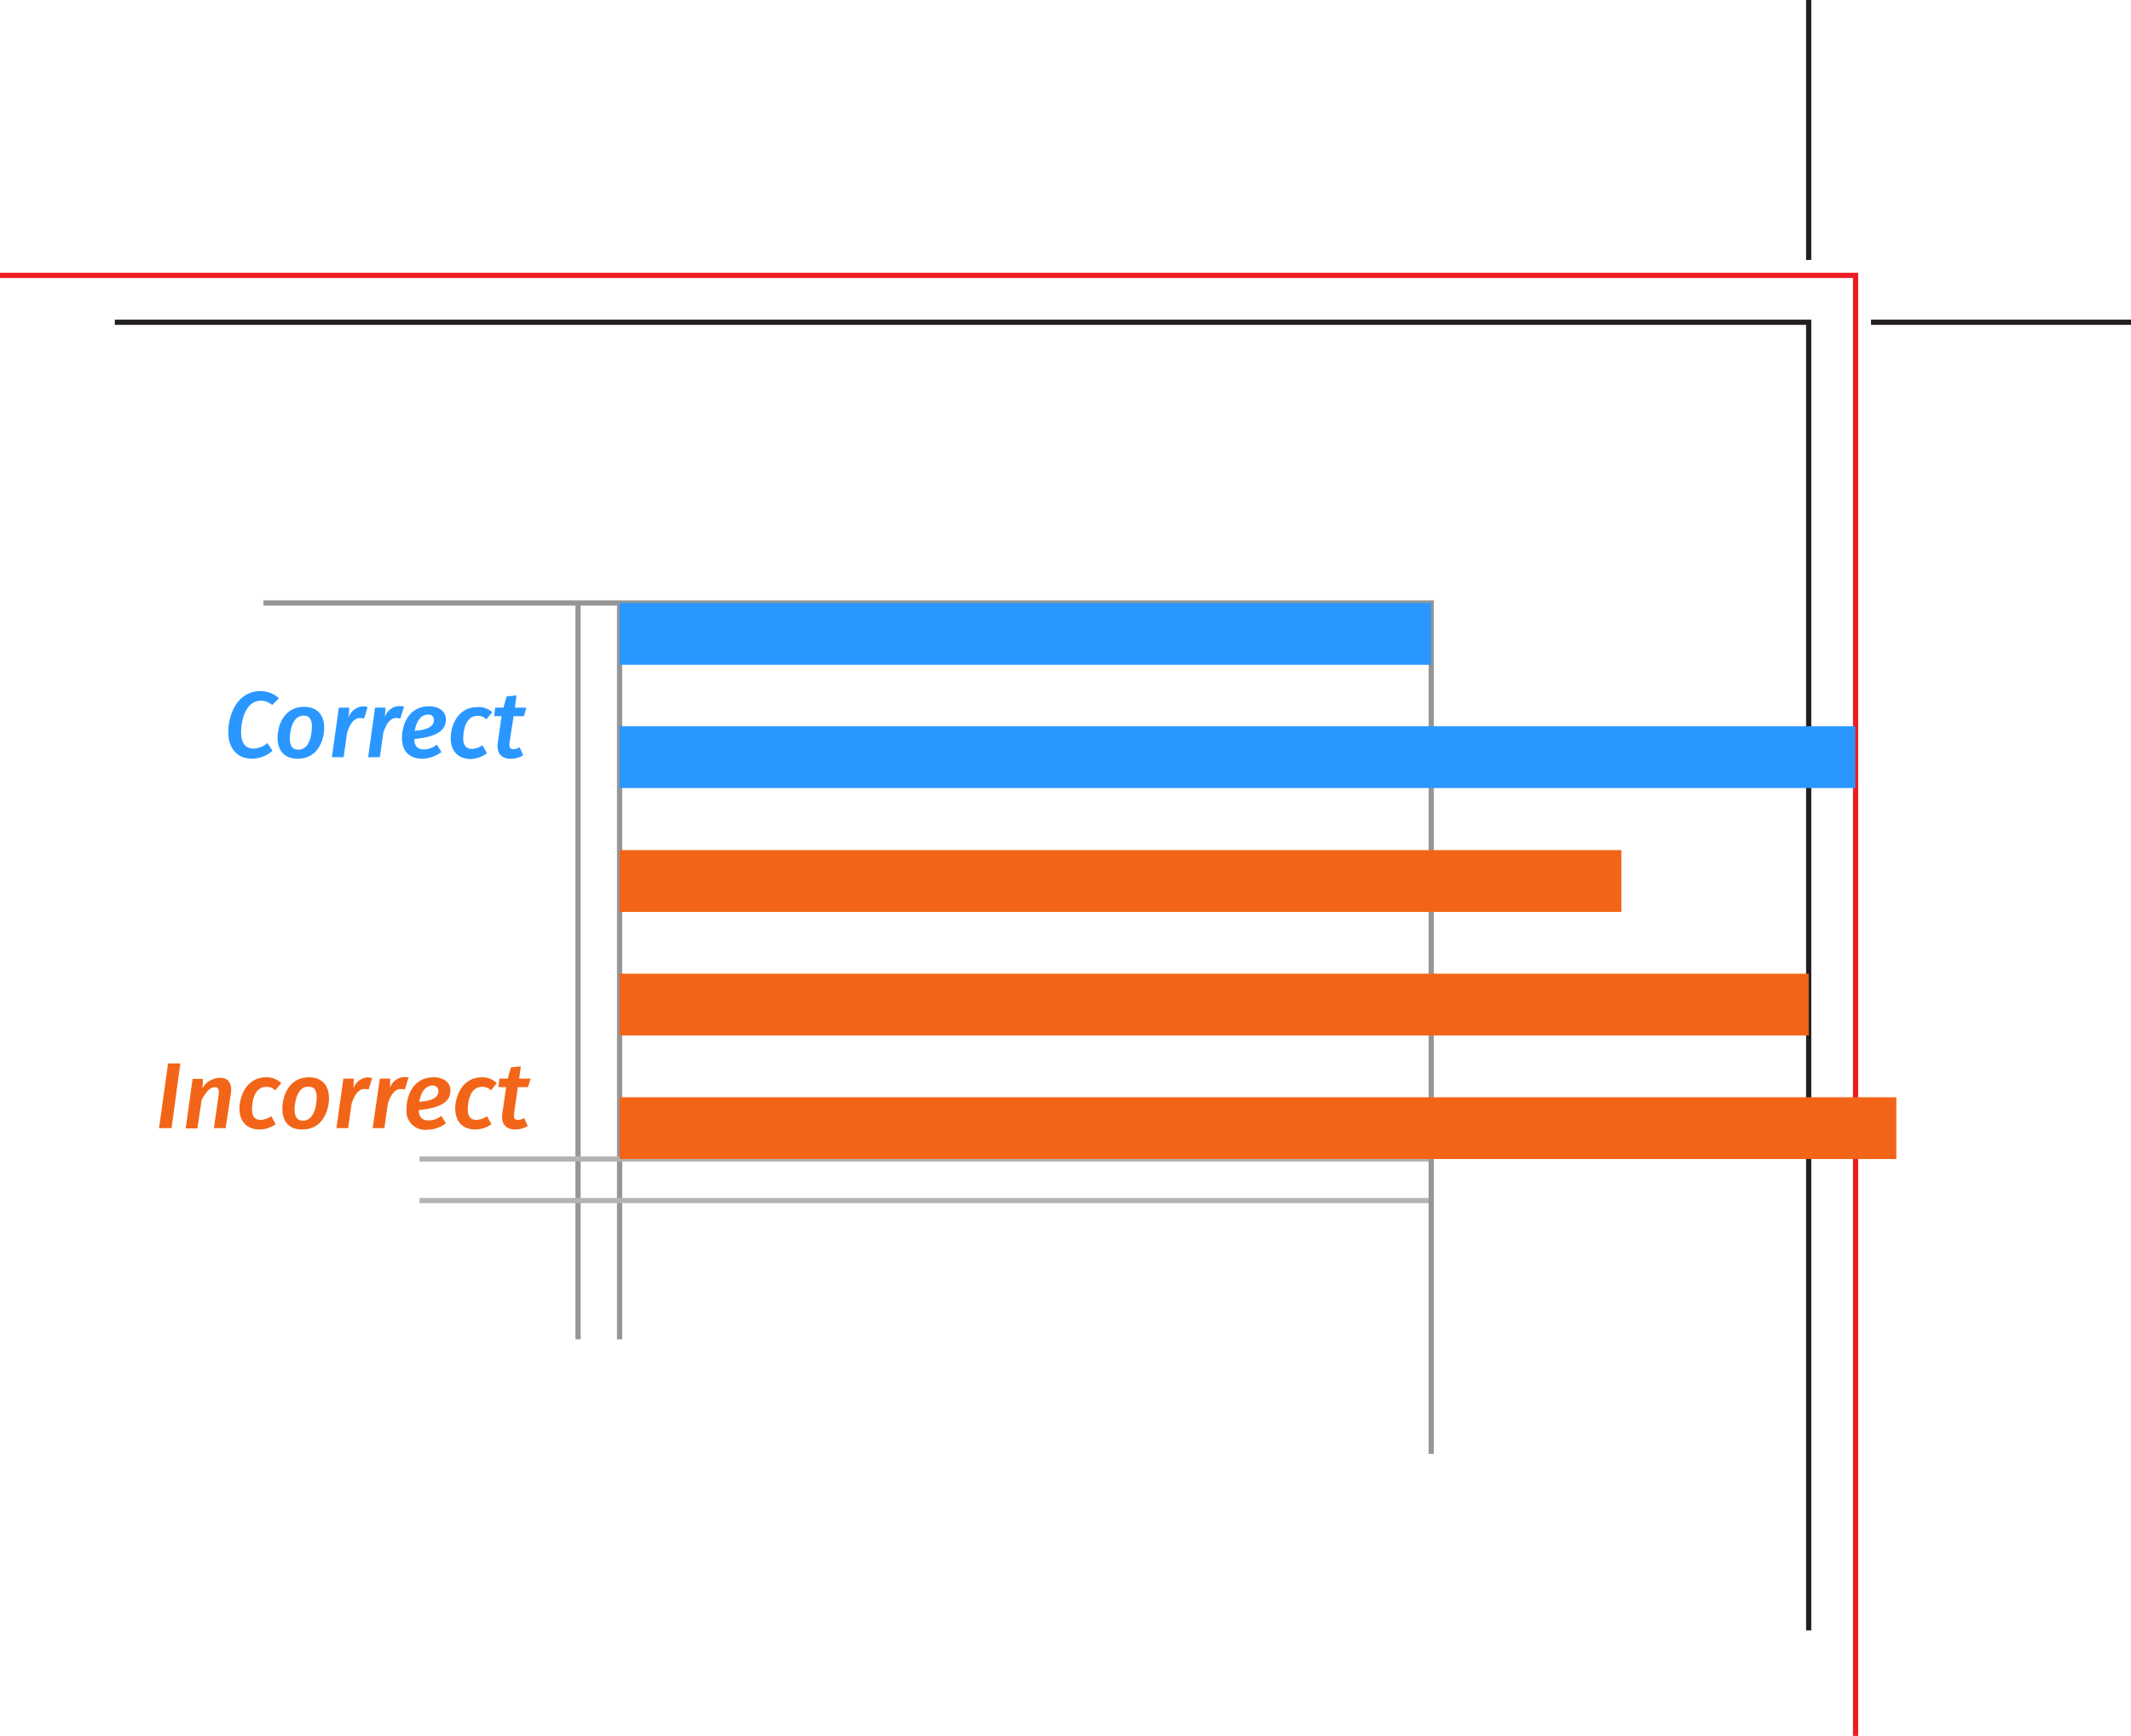
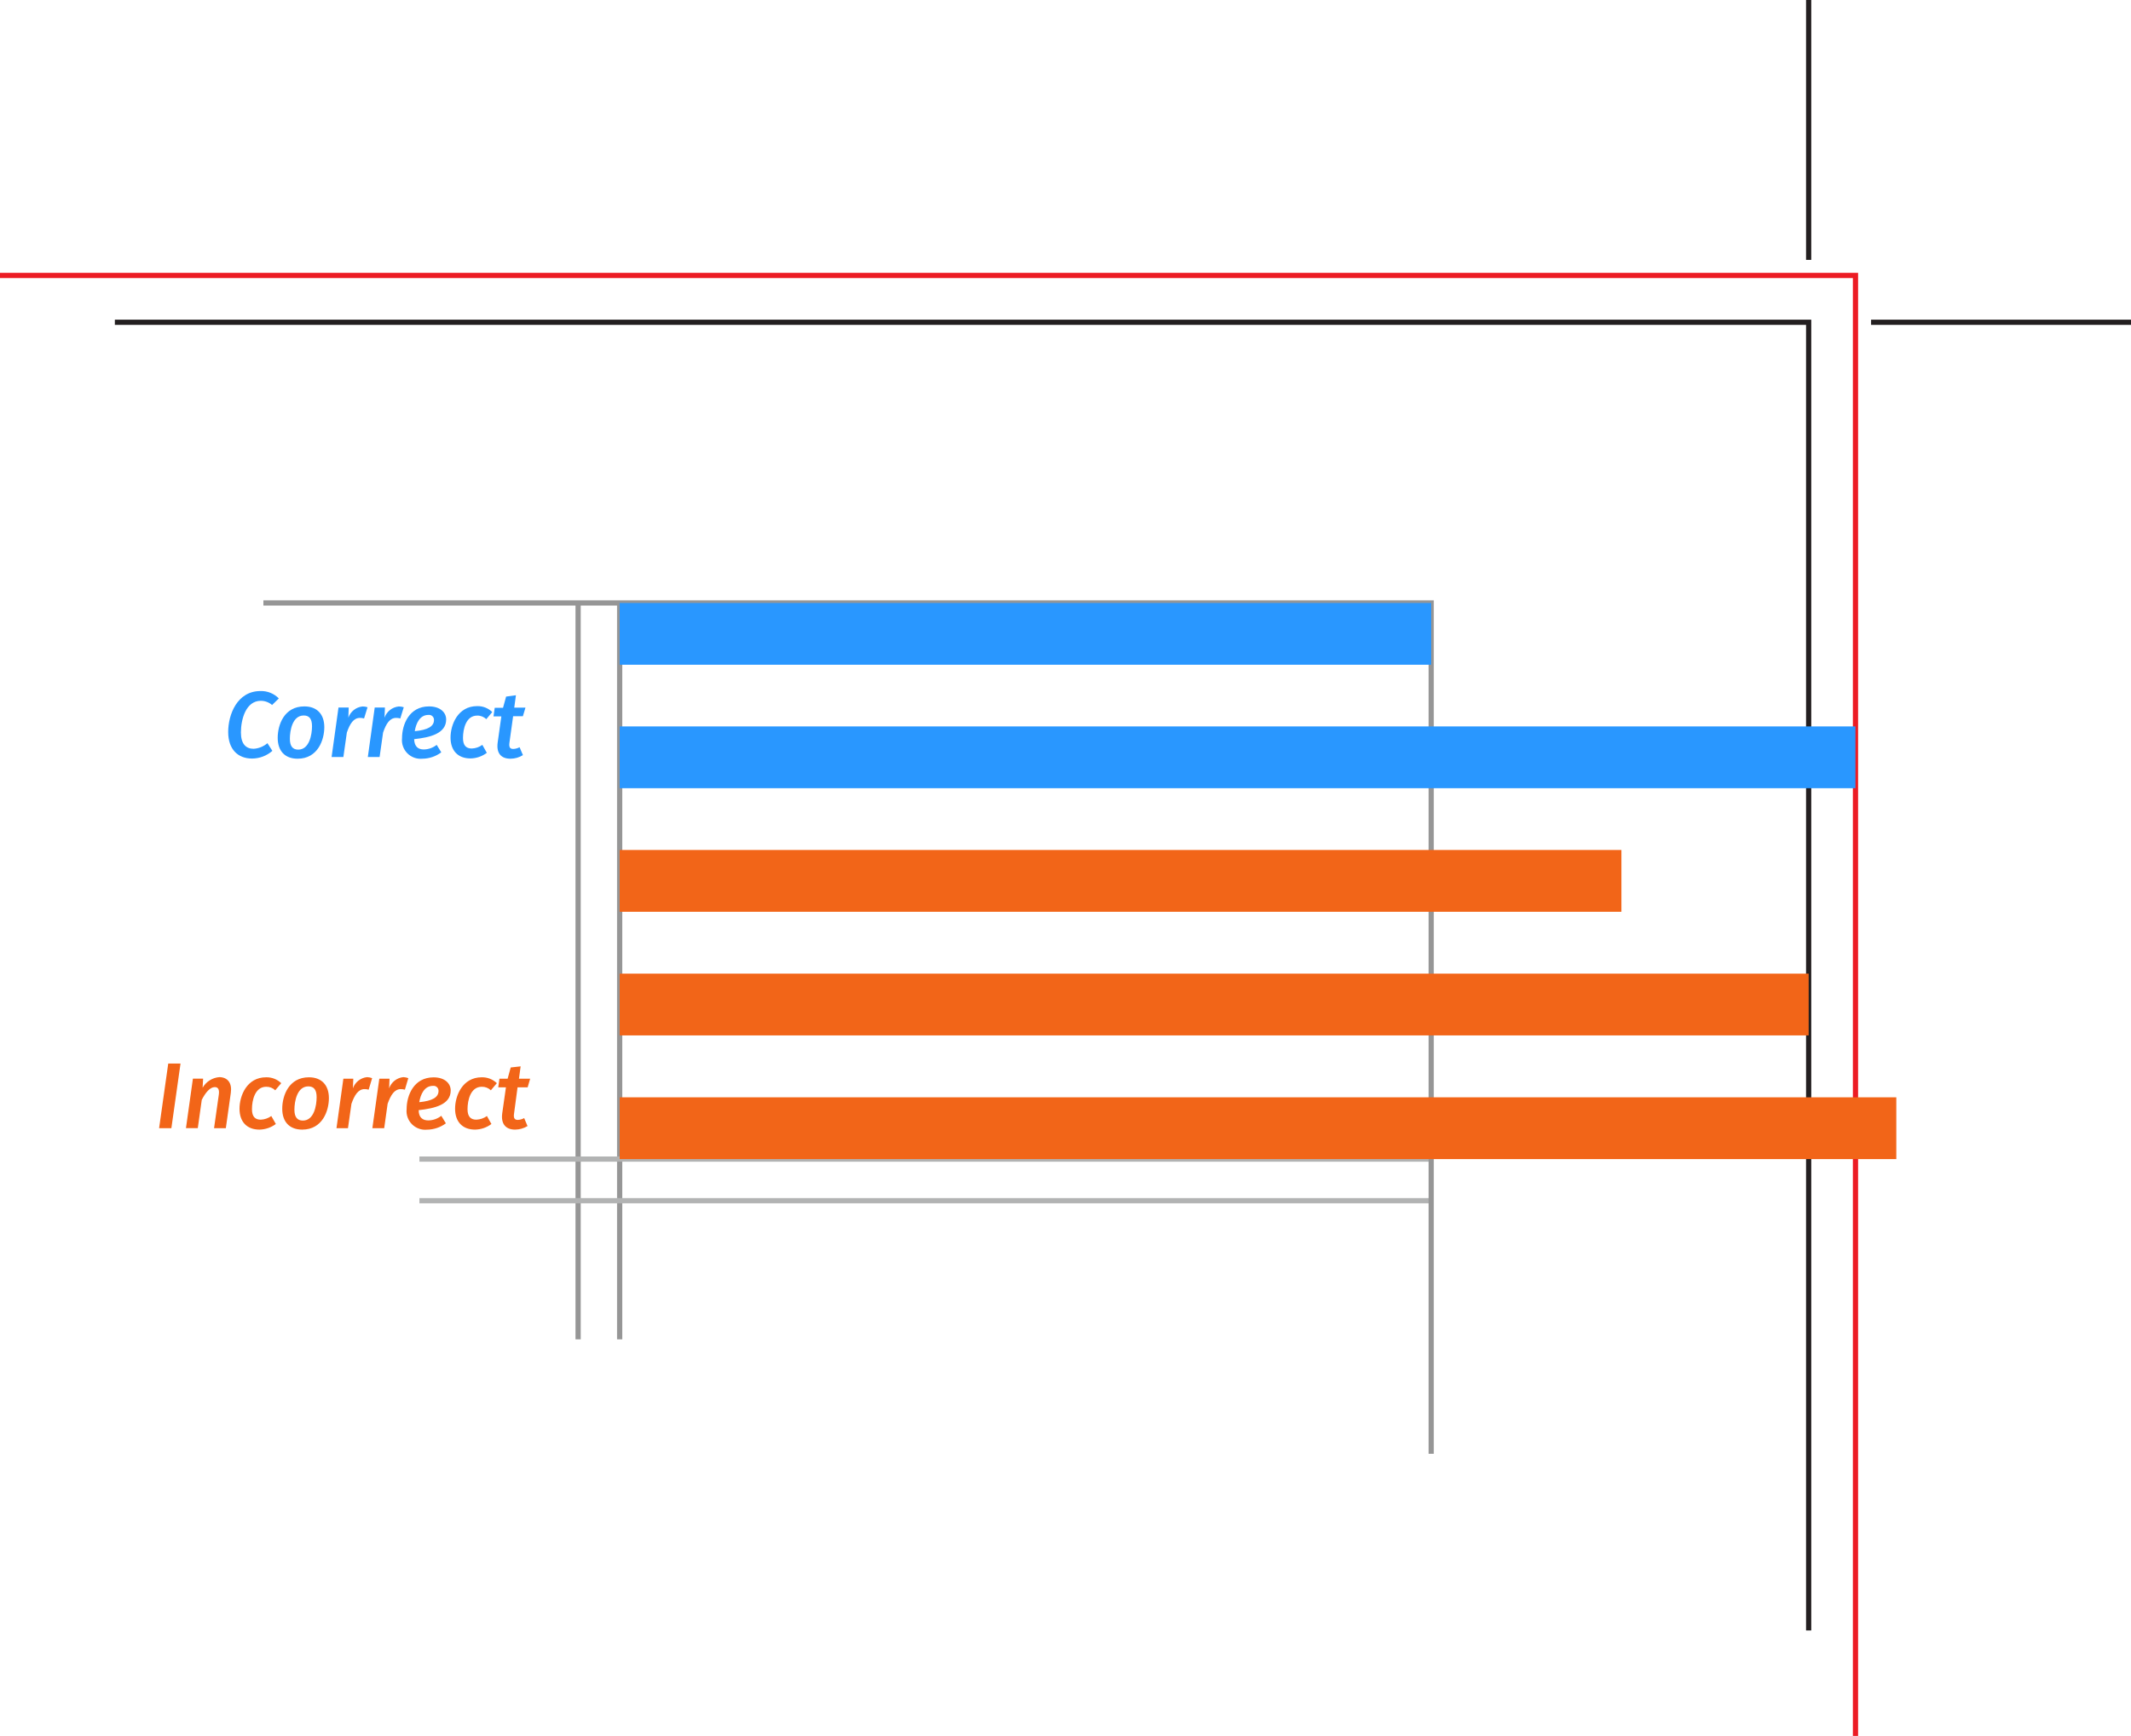
- <svg xmlns="http://www.w3.org/2000/svg" id="Layer_1" viewBox="0 0 800 651.8" width="800" height="651.8">
-   <style>.st0,.st1{fill:none;stroke:#231f20;stroke-width:1.952;stroke-miterlimit:10}.st1{stroke:#ec1c24}.st2{fill:#2997ff}.st3{fill:#f26518}.st4,.st5{fill:none;stroke:#969696;stroke-width:1.952;stroke-miterlimit:10}.st5{stroke:#b2b3b3}</style>
-   <g id="b2f0544f-b1b3-45b5-815e-323474175d9e">
-     <g id="ec1f5e9c-e8be-4efb-9fe2-5454a2c19354">
-       <path d="M679 0v97.6m23.4 23.4H800" class="st0" />
-       <path d="M0 103.4h696.6v548.4" class="st1" />
-       <path d="M43.1 121H679v491.2" class="st0" />
-       <path d="M104.7 262.2l-2.5 2.5c-1.2-1-2.7-1.6-4.2-1.6-5.7 0-7.5 7.1-7.5 11.9 0 4.4 2 6.1 4.7 6.1 1.9-.1 3.7-.8 5.2-2.1l1.9 2.9c-2.1 1.9-4.8 2.9-7.6 3-5.3 0-9-3.5-9-10s3.3-15.4 12.1-15.4c2.5 0 5 .9 6.9 2.7zm-.5 14.9c0-4.9 2.5-11.7 10-11.7 4.8 0 7.5 3 7.5 7.8s-2.4 11.7-10 11.7c-4.8 0-7.5-3-7.5-7.8zm12.9-4.4c0-2.8-1.1-4-3.1-4-4.2 0-5.2 5.6-5.2 8.7 0 2.8 1.1 4.1 3.2 4.1 4.2 0 5.1-5.6 5.1-8.8zm20.9-7.2l-1.3 4.3c-.5-.1-1-.2-1.5-.2-2.4 0-3.8 2.2-4.9 5.5l-1.3 9.2h-4.4l2.6-18.6h3.9l-.2 3.6c.8-2.3 2.9-3.9 5.3-4.1.5 0 1.2.1 1.8.3zm13.6 0l-1.3 4.3c-.5-.1-1-.2-1.5-.2-2.4 0-3.8 2.2-4.9 5.5l-1.3 9.2h-4.4l2.6-18.6h3.9l-.2 3.6c.8-3 4-4.8 7-4 .1 0 .1 0 .2.1l-.1.1zm3.9 12c0 2.9 1.6 3.9 3.6 3.9 1.8 0 3.5-.7 4.9-1.8l1.7 2.8c-2 1.5-4.5 2.4-7.1 2.5-5.1 0-7.7-3-7.7-7.8 0-5.1 2.6-11.9 10.1-11.9 4.3 0 6.4 2.3 6.4 4.9.1 5.3-5.8 6.8-11.9 7.4zm7.4-7.2c0-1.1-.9-2-1.9-2h-.2c-3.2 0-4.6 3.1-5.1 6.1 5-.3 7.2-1.7 7.2-4.1zm21.9-2.9l-2.2 2.7c-.9-.9-2.1-1.4-3.4-1.3-4.2 0-5.3 5-5.3 8.5 0 2.9 1.3 3.9 3.3 3.9 1.4-.1 2.8-.5 3.9-1.4l1.7 3c-1.7 1.4-3.9 2.1-6.1 2.2-4.7 0-7.5-3-7.5-7.8s2.7-11.7 10-11.7c2-.2 4 .5 5.6 1.9zm6.5 11.4c-.3 1.8.2 2.5 1.4 2.5.8 0 1.7-.3 2.4-.7l1.3 3c-1.4.9-3 1.3-4.7 1.3-3.6 0-5.4-2.2-4.8-6.2l1.4-9.8h-2.8l.4-3.2h3.1l1.2-4.2 3.7-.4-.6 4.6h4.3l-.9 3.2h-3.9l-1.5 9.9z" class="st2" />
-       <path d="M64.4 423.6h-4.7l3.4-24.3h4.6l-3.3 24.3zm22.3-13.3l-2 13.3h-4.4l1.8-12.6c.3-2.2-.4-2.8-1.5-2.8-1.8 0-3.5 2.1-4.9 4.8l-1.6 10.7h-4.4l2.6-18.6h3.9l-.2 3.5c1.3-2.3 3.7-3.8 6.4-3.9 3.1-.2 4.8 2 4.3 5.6zm18.9-3.6l-2.3 2.7c-.9-.9-2.1-1.4-3.4-1.3-4.2 0-5.3 5-5.3 8.5 0 2.9 1.3 3.9 3.3 3.9 1.4-.1 2.8-.5 3.9-1.4l1.7 3c-1.8 1.3-3.9 2-6.1 2-4.7 0-7.5-3-7.5-7.8s2.7-11.8 10-11.8c2.1-.1 4.1.7 5.7 2.2zm.4 9.6c0-4.9 2.5-11.8 10-11.8 4.8 0 7.5 3 7.5 7.8s-2.4 11.8-10 11.8c-4.9.1-7.5-2.9-7.5-7.8zm12.9-4.3c0-2.8-1.1-4-3.1-4-4.2 0-5.2 5.6-5.2 8.7 0 2.8 1.1 4.1 3.2 4.1 4.1-.1 5.1-5.7 5.1-8.8zm20.8-7.2l-1.3 4.3c-.5-.1-1-.2-1.5-.2-2.4 0-3.8 2.2-4.9 5.5l-1.3 9.2h-4.4l2.6-18.6h3.9l-.1 3.6c.8-2.3 2.9-3.9 5.3-4.1.5.1 1.1.1 1.7.3zm13.6 0l-1.3 4.3c-.5-.1-1-.2-1.5-.2-2.4 0-3.8 2.2-4.9 5.5l-1.3 9.2h-4.4l2.7-18.6h3.9l-.1 3.6c.8-3 4-4.8 7-4 .1 0 .1 0 .2.1l-.3.1zm3.9 12c0 2.9 1.6 3.9 3.6 3.9 1.8 0 3.5-.6 4.9-1.7l1.7 2.8c-2 1.5-4.5 2.4-7.1 2.4-3.9.4-7.3-2.4-7.7-6.3v-1.5c0-5.1 2.6-11.9 10.1-11.9 4.3 0 6.4 2.3 6.4 4.9.1 5.3-5.8 6.8-11.9 7.4zm7.4-7.2c0-1.1-.9-2-1.9-2h-.2c-3.2 0-4.6 3.1-5.1 6.1 5-.3 7.2-1.7 7.2-4.1zm21.9-2.9l-2.2 2.7c-.9-.9-2.1-1.4-3.4-1.3-4.2 0-5.3 5-5.3 8.5 0 2.9 1.3 3.9 3.3 3.9 1.4-.1 2.8-.5 3.9-1.4l1.7 3c-1.8 1.3-3.9 2-6.1 2-4.7 0-7.5-3-7.5-7.8s2.7-11.8 10-11.8c2-.1 4.1.7 5.6 2.2zM193 418c-.3 1.8.2 2.5 1.4 2.5.8 0 1.7-.3 2.4-.7l1.3 3c-1.4.9-3 1.3-4.7 1.3-3.6 0-5.4-2.2-4.8-6.1l1.4-9.8h-2.9l.4-3.2h3.1l1.2-4.2 3.7-.4-.6 4.6h4.3l-1 3.2h-3.8L193 418z" class="st3" />
-       <path d="M217 226.4v276.5m15.6-276.5v276.5" class="st4" />
-       <path d="M157.5 450.8h379.8m-379.8-15.6h379.8" class="st5" />
-       <path d="M98.9 226.4h438.4v319.5" class="st4" />
-       <path d="M232.6 226.4h304.7v23.2H232.6z" class="st2" />
-       <path d="M232.6 319.2h376.1v23.2H232.6zm0 46.4H679v23.2H232.6zm0 46.4h479.3v23.2H232.6z" class="st3" />
-       <path d="M232.6 272.7h463.9v23.2H232.6z" class="st2" />
+ <svg xmlns="http://www.w3.org/2000/svg" viewBox="0 0 380 309.61" width="380" height="309.61">
+   <defs>
+     <style>.b3ce27a0-5739-4ad8-b143-59e014144a09,.f2b9aa56-8f61-45dd-8f8b-4ce89df62f25,.f3e7a6f1-aa0f-4274-a387-9dff9cb278e4,.fc21ae16-251f-4c9c-9648-55753b85152a{fill:none;stroke-miterlimit:10;stroke-width:.93px}.b3ce27a0-5739-4ad8-b143-59e014144a09{stroke:#231f20}.f3e7a6f1-aa0f-4274-a387-9dff9cb278e4{stroke:#ec1c24}.bd44bed0-45bb-411e-a782-1d40ed4e19c5{fill:#2997ff}.a57bf931-ad4a-40e9-81cb-9822d0e651b6{fill:#f26518}.fc21ae16-251f-4c9c-9648-55753b85152a{stroke:#969696}.f2b9aa56-8f61-45dd-8f8b-4ce89df62f25{stroke:#b2b3b3}</style>
+   </defs>
+   <g id="faedc906-1a9a-4b4a-8281-720510dfffd8">
+     <g id="b4d5b23a-8543-4cd3-85cf-614606393310">
+       <path d="M322.52 0v46.35m11.13 11.13H380" class="b3ce27a0-5739-4ad8-b143-59e014144a09" />
+       <path d="M0 49.13h330.87v260.48" class="f3e7a6f1-aa0f-4274-a387-9dff9cb278e4" />
+       <path d="M20.48 57.48h302.04V290.8" class="b3ce27a0-5739-4ad8-b143-59e014144a09" />
+       <path d="M49.72 124.57l-1.2 1.17a3.11 3.11 0 0 0-2-.75c-2.71 0-3.56 3.37-3.56 5.65 0 2.07.92 2.91 2.26 2.91a4.16 4.16 0 0 0 2.47-1l.88 1.37a5.54 5.54 0 0 1-3.62 1.37c-2.54 0-4.26-1.65-4.26-4.74s1.59-7.3 5.76-7.3a4.38 4.38 0 0 1 3.27 1.32zm-.2 7.03c0-2.34 1.16-5.61 4.75-5.61 2.29 0 3.56 1.43 3.56 3.7s-1.15 5.63-4.76 5.63c-2.29 0-3.55-1.42-3.55-3.72zm6.12-2.07c0-1.34-.5-1.92-1.48-1.92-2 0-2.47 2.65-2.47 4.15 0 1.34.51 1.94 1.5 1.94 1.98 0 2.45-2.7 2.45-4.17zm9.9-3.39l-.62 2a2.57 2.57 0 0 0-.73-.1c-1.12 0-1.79 1-2.34 2.62l-.62 4.36h-2.1l1.23-8.83h1.82l-.06 1.81a3 3 0 0 1 2.53-2 2.81 2.81 0 0 1 .89.14zm6.46 0l-.62 2a2.59 2.59 0 0 0-.74-.1c-1.12 0-1.78 1-2.33 2.62l-.62 4.36h-2.1l1.23-8.83h1.82l-.07 1.81a3 3 0 0 1 2.54-2 2.86 2.86 0 0 1 .89.14zm1.85 5.69c.05 1.37.75 1.84 1.72 1.84a3.79 3.79 0 0 0 2.3-.82l.82 1.33a5.69 5.69 0 0 1-3.36 1.14 3.33 3.33 0 0 1-3.64-3.67c0-2.41 1.26-5.66 4.81-5.66 2 0 3.06 1.08 3.06 2.33 0 2.49-2.81 3.21-5.71 3.51zm3.54-3.42a.88.88 0 0 0-1-.9c-1.52 0-2.2 1.48-2.43 2.9 2.36-.22 3.43-.87 3.43-2zM87.78 127l-1.07 1.27a2.21 2.21 0 0 0-1.62-.64c-2 0-2.53 2.39-2.53 4 0 1.37.6 1.87 1.57 1.87a3.39 3.39 0 0 0 1.88-.65l.8 1.42a4.94 4.94 0 0 1-2.92 1c-2.25 0-3.55-1.42-3.55-3.72s1.3-5.61 4.74-5.61a3.7 3.7 0 0 1 2.7 1.06zm3.07 5.41c-.13.87.1 1.17.67 1.17a2.5 2.5 0 0 0 1.13-.31l.6 1.41a4.23 4.23 0 0 1-2.22.64c-1.7 0-2.55-1-2.28-2.92l.65-4.63H88l.22-1.53h1.48l.55-2L92 124l-.3 2.21h2l-.46 1.53H91.5z" class="bd44bed0-45bb-411e-a782-1d40ed4e19c5" />
+       <path d="M30.56 201.22h-2.19L30 189.69h2.19zm10.6-6.31l-.89 6.31h-2.1l.85-6c.14-1-.2-1.33-.72-1.33-.86 0-1.67 1-2.32 2.27l-.71 5.05h-2.11l1.24-8.83h1.82l-.09 1.62a3.78 3.78 0 0 1 3-1.89c1.48.03 2.28 1.07 2.03 2.8zm8.99-1.72l-1.07 1.27a2.23 2.23 0 0 0-1.61-.63c-2 0-2.54 2.39-2.54 4 0 1.37.6 1.87 1.57 1.87a3.47 3.47 0 0 0 1.88-.65l.81 1.42a5.06 5.06 0 0 1-2.93 1c-2.25 0-3.55-1.41-3.55-3.72s1.3-5.61 4.74-5.61a3.74 3.74 0 0 1 2.7 1.05zm.18 4.56c0-2.34 1.17-5.61 4.76-5.61 2.29 0 3.56 1.44 3.56 3.71s-1.15 5.62-4.76 5.62c-2.29 0-3.56-1.41-3.56-3.72zm6.13-2.07c0-1.33-.5-1.92-1.48-1.92-2 0-2.48 2.66-2.48 4.16 0 1.33.52 1.94 1.51 1.94 1.99 0 2.45-2.68 2.45-4.18zm9.9-3.39l-.62 2.06a2.59 2.59 0 0 0-.74-.1c-1.11 0-1.78 1.05-2.33 2.62l-.62 4.35H60l1.23-8.83H63l-.07 1.72a3 3 0 0 1 2.54-2 3.13 3.13 0 0 1 .89.18zm6.45 0l-.61 2.06a2.59 2.59 0 0 0-.74-.1c-1.12 0-1.78 1.05-2.34 2.62l-.61 4.35H66.4l1.24-8.83h1.82l-.07 1.72a3 3 0 0 1 2.54-2 3.06 3.06 0 0 1 .88.18zm1.85 5.71c0 1.36.76 1.83 1.72 1.83a3.8 3.8 0 0 0 2.31-.82l.82 1.34a5.75 5.75 0 0 1-3.36 1.13 3.33 3.33 0 0 1-3.64-3.67c0-2.4 1.25-5.66 4.81-5.66 2 0 3.05 1.09 3.05 2.34 0 2.51-2.8 3.19-5.71 3.51zm3.54-3.43a.88.88 0 0 0-1-.9c-1.52 0-2.2 1.49-2.44 2.91 2.38-.23 3.44-.88 3.44-2.02zm10.4-1.38l-1.07 1.27a2.25 2.25 0 0 0-1.62-.63c-2 0-2.54 2.39-2.54 4 0 1.37.61 1.87 1.57 1.87a3.47 3.47 0 0 0 1.89-.65l.8 1.42a5 5 0 0 1-2.92 1c-2.25 0-3.56-1.41-3.56-3.72s1.31-5.61 4.75-5.61a3.76 3.76 0 0 1 2.7 1.05zm3.07 5.38c-.14.87.1 1.17.67 1.17a2.56 2.56 0 0 0 1.13-.32l.6 1.42a4.31 4.31 0 0 1-2.22.63c-1.7 0-2.55-1.05-2.29-2.92l.66-4.62h-1.37l.21-1.54h1.46l.55-2 1.77-.2-.3 2.2h2l-.45 1.54h-1.8z" class="a57bf931-ad4a-40e9-81cb-9822d0e651b6" />
+       <path d="M103.09 107.54v131.34m7.41-131.34v131.34" class="fc21ae16-251f-4c9c-9648-55753b85152a" />
+       <path d="M74.79 214.15h180.42m-180.42-7.42h180.42" class="f2b9aa56-8f61-45dd-8f8b-4ce89df62f25" />
+       <path d="M46.97 107.54h208.24v151.75" class="fc21ae16-251f-4c9c-9648-55753b85152a" />
+       <path d="M110.5 107.54h144.71v11.02H110.5z" class="bd44bed0-45bb-411e-a782-1d40ed4e19c5" />
+       <path d="M110.5 151.6h178.63v11.02H110.5zm0 22.05h212.02v11.02H110.5zm0 22.06h227.65v11.02H110.5z" class="a57bf931-ad4a-40e9-81cb-9822d0e651b6" />
+       <path d="M110.5 129.56h220.36v11.02H110.5z" class="bd44bed0-45bb-411e-a782-1d40ed4e19c5" />
    </g>
  </g>
</svg>
